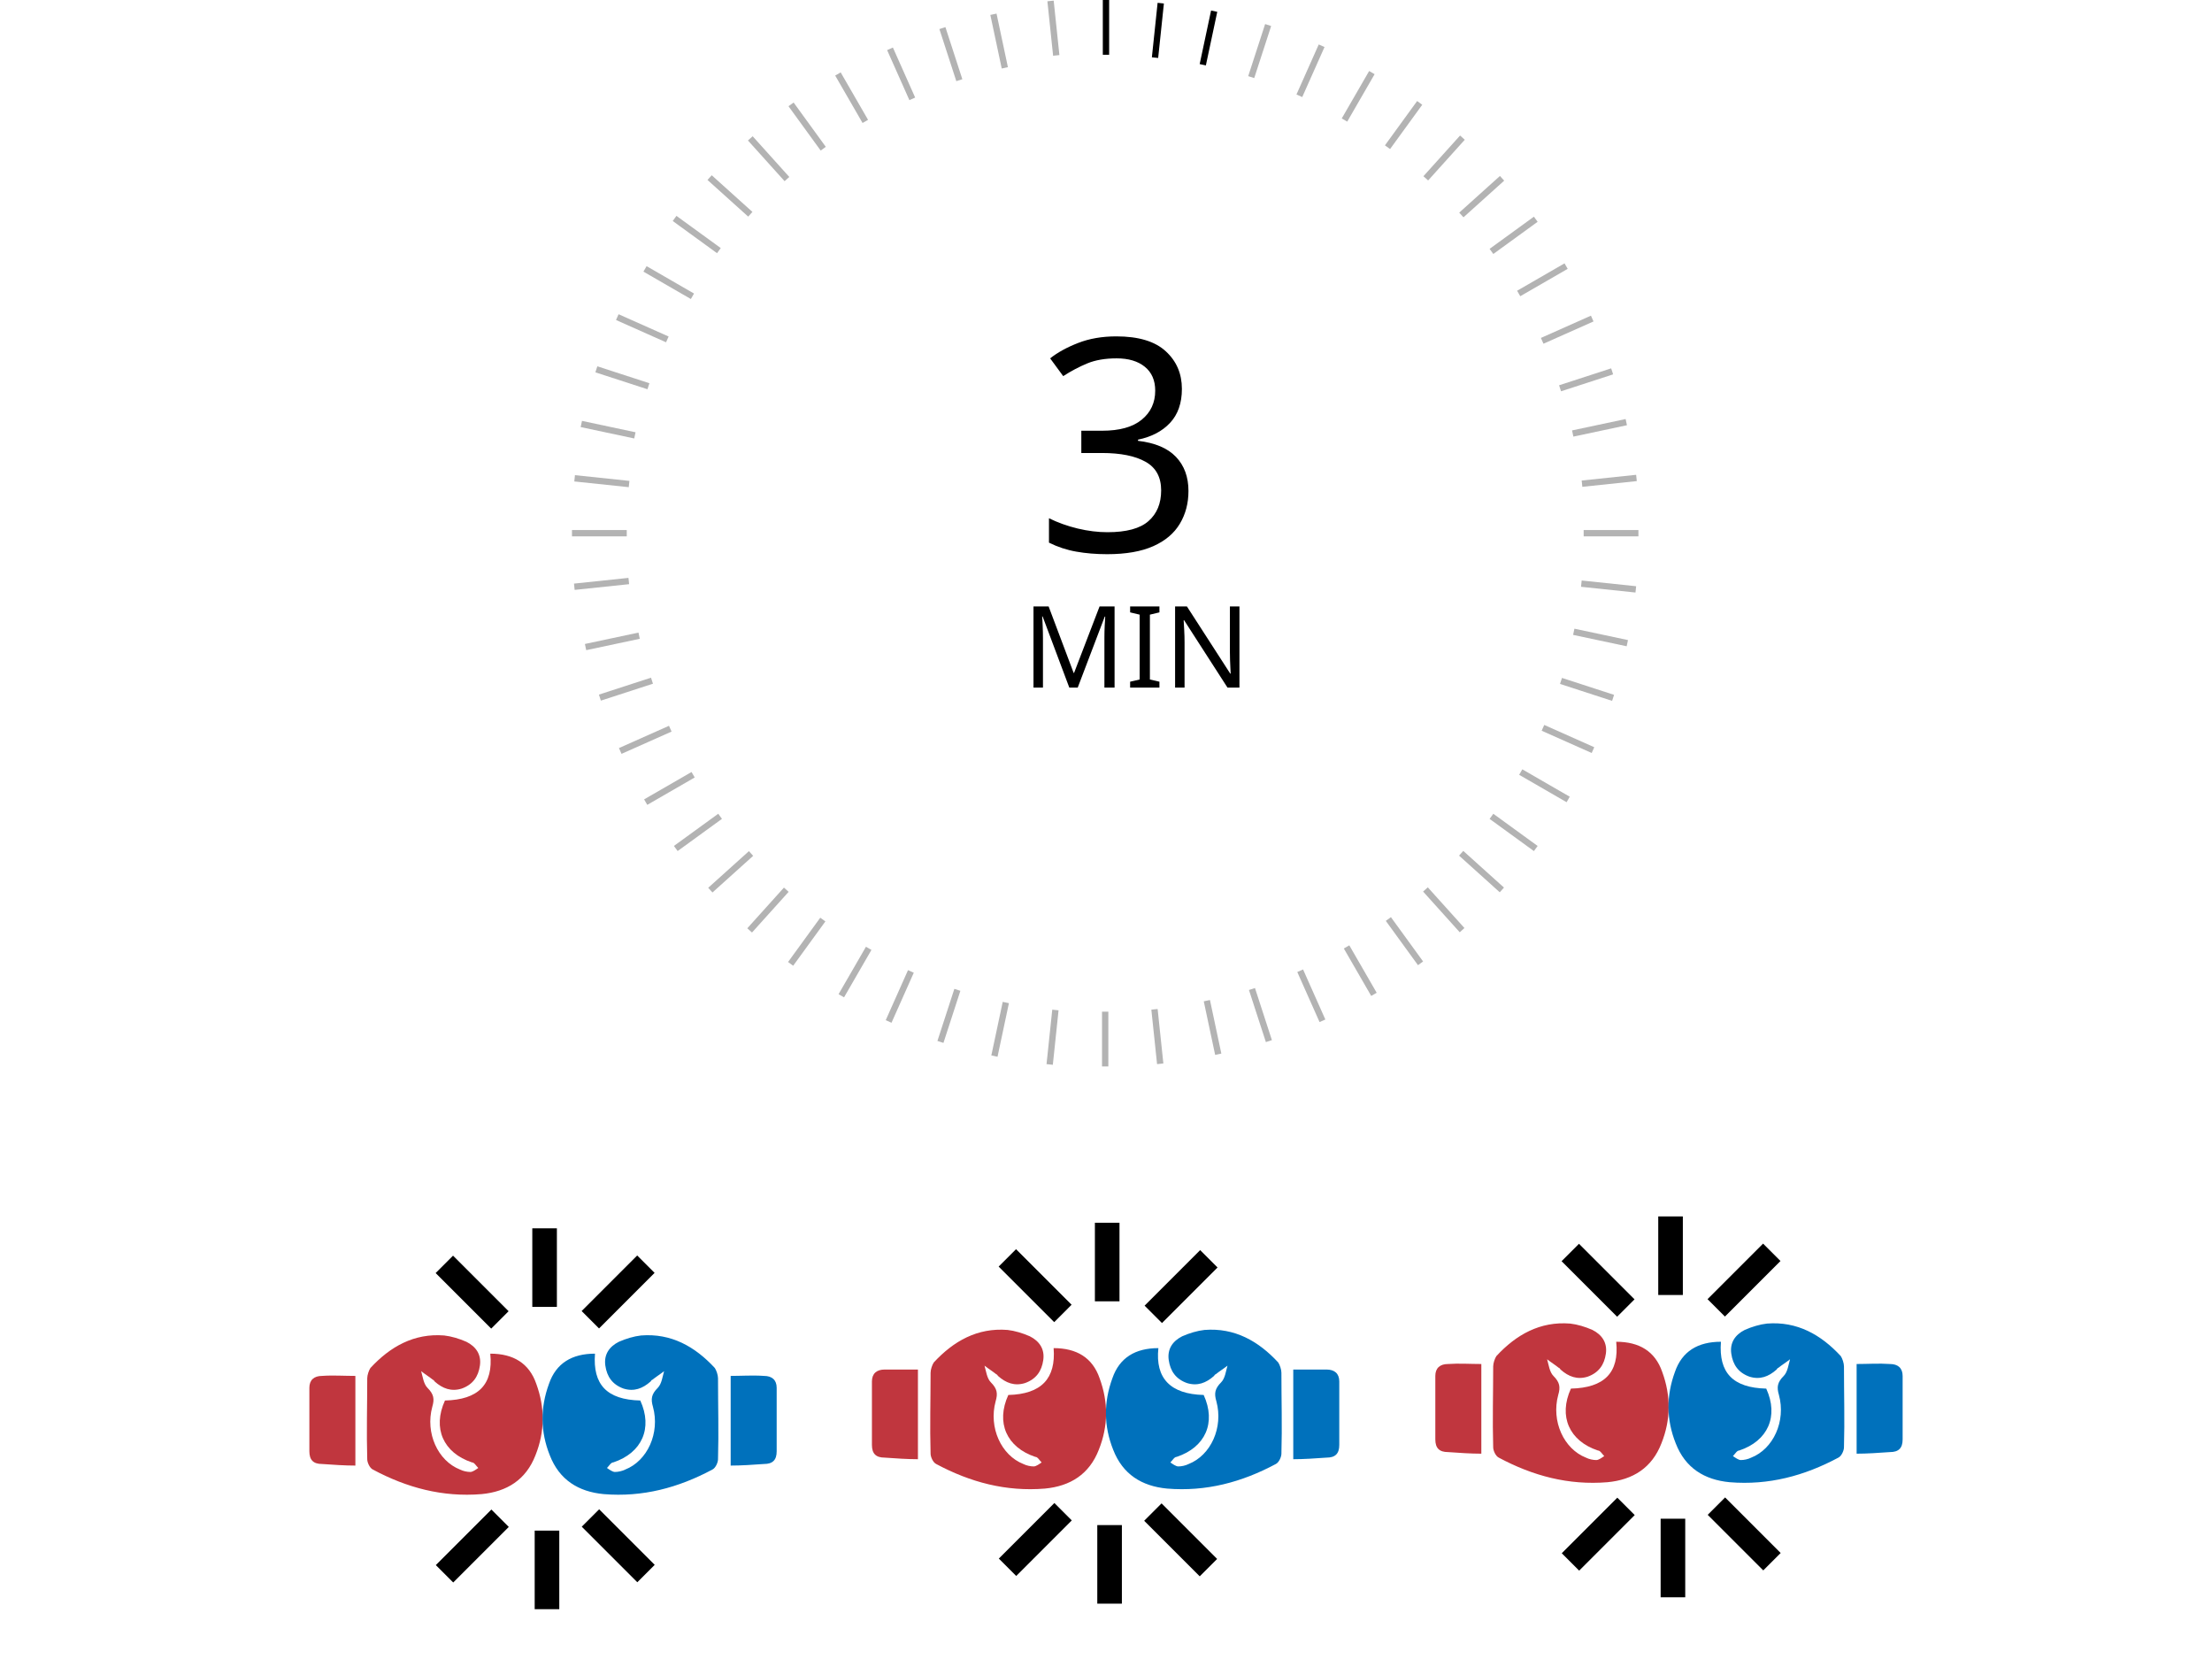
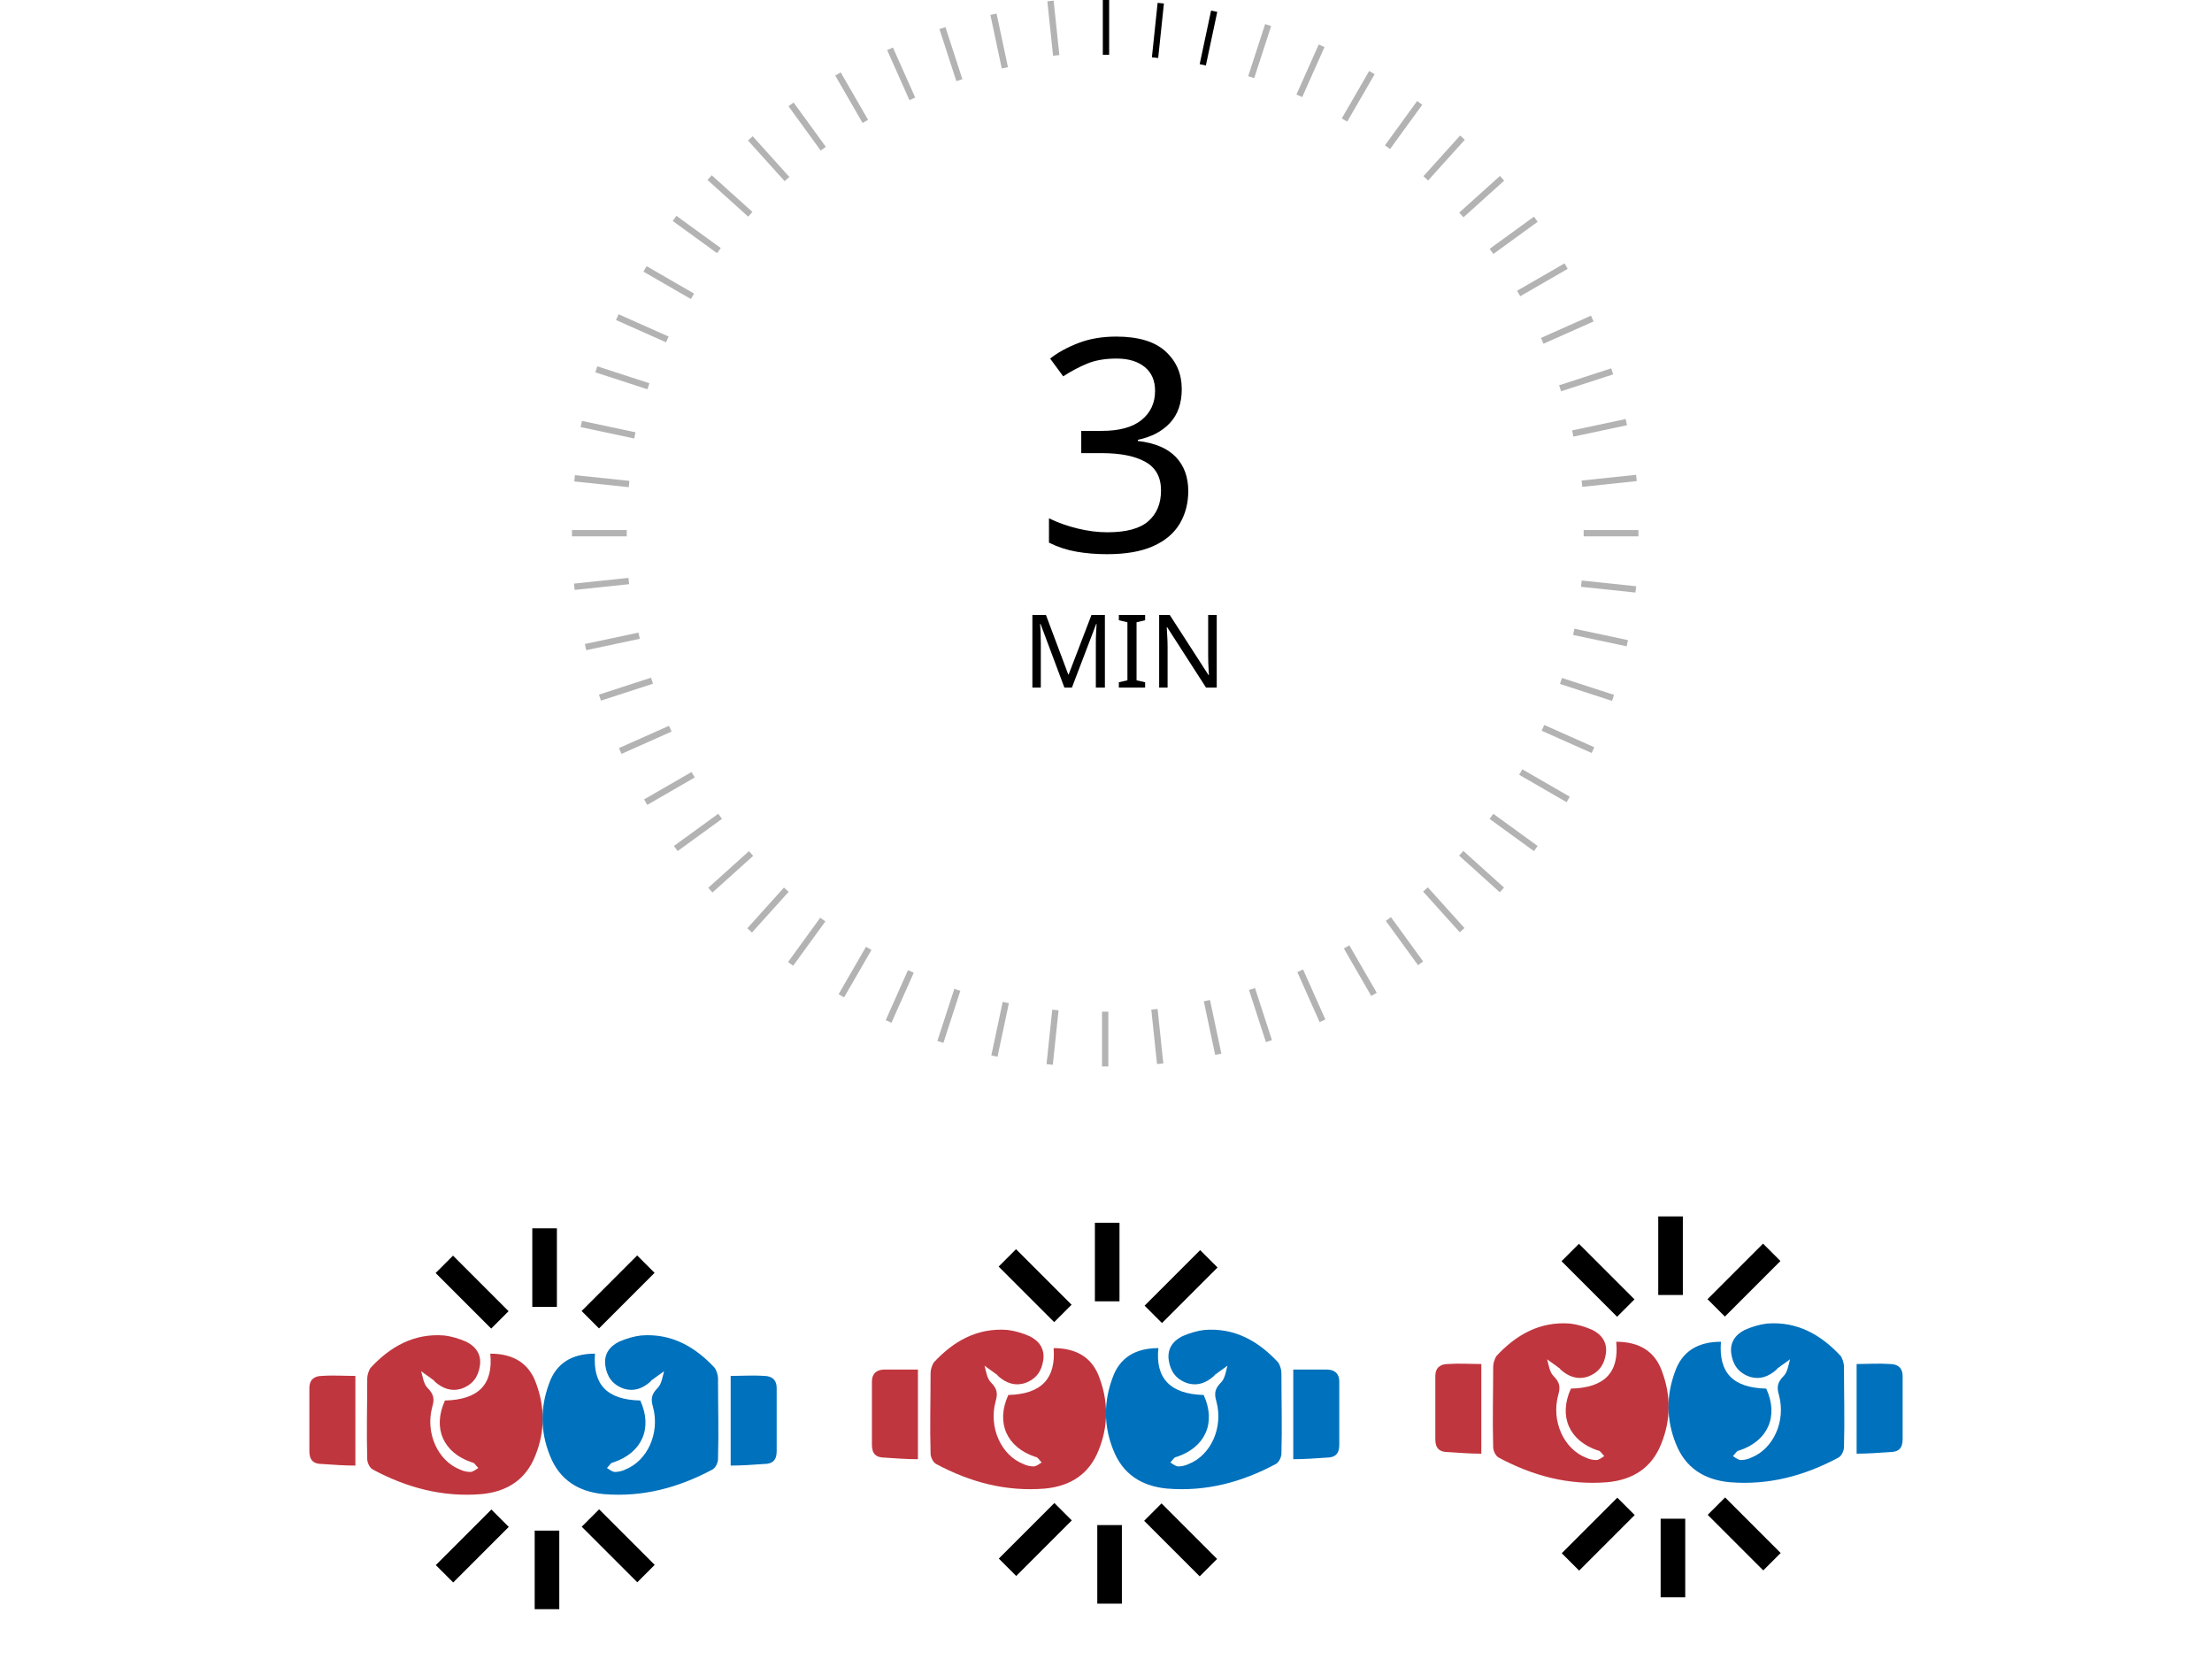
<svg xmlns="http://www.w3.org/2000/svg" version="1.1" id="Capa_1" x="0px" y="0px" viewBox="0 0 500 375" style="enable-background:new 0 0 500 375;" xml:space="preserve">
  <style type="text/css">
	.st0{fill:#C0363E;}
	.st1{fill:#0071BC;}
	.st2{fill:#B3B3B3;}
- 	.st3{font-family:'BarlowSemiCondensed-Light';}
- 	.st4{font-size:67.072px;}
- 	.st5{font-size:25.687px;}
+ 	.st3{font-family:'Arial-BoldMT';}
+ 	.st4{font-size:67px;}
+ 	.st5{font-family:'ArialMT';}
+ 	.st6{font-size:23px;}
</style>
  <g>
    <g>
      <g>
-         <path class="st0" d="M110.82,305.98c5.2,0,8.79,2.15,10.4,6.82c1.97,5.38,1.97,10.76-0.18,16.14c-2.15,5.56-6.46,8.25-12.2,8.79     c-8.79,0.72-16.86-1.43-24.57-5.56c-0.72-0.36-1.26-1.61-1.26-2.33c-0.18-6.1,0-12.2,0-18.29c0-0.72,0.36-1.79,0.72-2.33     c4.48-4.84,9.86-7.89,16.68-7.35c1.61,0.18,3.41,0.72,5.02,1.43c2.15,1.08,3.41,2.87,3.05,5.38c-0.36,2.51-1.61,4.3-4.13,5.2     c-2.33,0.72-4.3,0-6.1-1.61c-0.18-0.18-0.18-0.36-0.36-0.36c-0.9-0.72-1.79-1.26-2.69-1.97c0.36,1.26,0.54,2.87,1.43,3.77     c1.43,1.43,1.61,2.51,1.08,4.3c-1.61,5.92,1.26,12.2,6.28,14.17c0.72,0.36,1.61,0.54,2.33,0.54c0.54,0,1.26-0.54,1.79-0.9     c-0.54-0.54-0.9-1.26-1.43-1.26c-6.46-2.15-8.97-7.71-6.1-13.99C108.13,316.39,111.54,312.98,110.82,305.98z" />
+         <path class="st0" d="M110.82,305.98c5.2,0,8.79,2.15,10.4,6.82c1.97,5.38,1.97,10.76-0.18,16.14c-2.15,5.56-6.46,8.25-12.2,8.79     c-8.79,0.72-16.86-1.43-24.57-5.56c-0.72-0.36-1.26-1.61-1.26-2.33c-0.18-6.1,0-12.2,0-18.29c0-0.72,0.36-1.79,0.72-2.33     c4.48-4.84,9.86-7.89,16.68-7.35c1.61,0.18,3.41,0.72,5.02,1.43c2.15,1.08,3.41,2.87,3.05,5.38s-1.61,4.3-4.13,5.2     c-2.33,0.72-4.3,0-6.1-1.61c-0.18-0.18-0.18-0.36-0.36-0.36c-0.9-0.72-1.79-1.26-2.69-1.97c0.36,1.26,0.54,2.87,1.43,3.77     c1.43,1.43,1.61,2.51,1.08,4.3c-1.61,5.92,1.26,12.2,6.28,14.17c0.72,0.36,1.61,0.54,2.33,0.54c0.54,0,1.26-0.54,1.79-0.9     c-0.54-0.54-0.9-1.26-1.43-1.26c-6.46-2.15-8.97-7.71-6.1-13.99C108.13,316.39,111.54,312.98,110.82,305.98z" />
        <path class="st0" d="M80.33,311.01c0,6.82,0,13.27,0,20.27c-2.33,0-5.02-0.18-7.53-0.36c-1.97,0-2.87-0.9-2.87-2.87     c0-4.84,0-9.69,0-14.35c0-1.79,1.08-2.69,2.87-2.69C75.13,310.83,77.82,311.01,80.33,311.01z" />
        <g>
-           <path class="st1" d="M134.49,305.98c-5.2,0-8.79,2.15-10.4,6.82c-1.97,5.38-1.97,10.76,0.18,16.14      c2.15,5.56,6.46,8.25,12.2,8.79c8.79,0.72,16.86-1.43,24.57-5.56c0.72-0.36,1.26-1.61,1.26-2.33c0.18-6.1,0-12.2,0-18.29      c0-0.72-0.36-1.79-0.72-2.33c-4.48-4.84-9.86-7.89-16.68-7.35c-1.61,0.18-3.41,0.72-5.02,1.43c-2.15,1.08-3.41,2.87-3.05,5.38      c0.36,2.51,1.61,4.3,4.13,5.2c2.33,0.72,4.3,0,6.1-1.61c0.18-0.18,0.18-0.36,0.36-0.36c0.9-0.72,1.79-1.26,2.69-1.97      c-0.36,1.26-0.54,2.87-1.43,3.77c-1.43,1.43-1.61,2.51-1.08,4.3c1.61,5.92-1.26,12.2-6.28,14.17c-0.72,0.36-1.61,0.54-2.33,0.54      c-0.54,0-1.26-0.54-1.79-0.9c0.54-0.54,0.9-1.26,1.43-1.26c6.46-2.15,8.97-7.71,6.1-13.99      C137.18,316.39,133.96,312.98,134.49,305.98z" />
+           <path class="st1" d="M134.49,305.98c-5.2,0-8.79,2.15-10.4,6.82c-1.97,5.38-1.97,10.76,0.18,16.14      c2.15,5.56,6.46,8.25,12.2,8.79c8.79,0.72,16.86-1.43,24.57-5.56c0.72-0.36,1.26-1.61,1.26-2.33c0.18-6.1,0-12.2,0-18.29      c0-0.72-0.36-1.79-0.72-2.33c-4.48-4.84-9.86-7.89-16.68-7.35c-1.61,0.18-3.41,0.72-5.02,1.43c-2.15,1.08-3.41,2.87-3.05,5.38      s1.61,4.3,4.13,5.2c2.33,0.72,4.3,0,6.1-1.61c0.18-0.18,0.18-0.36,0.36-0.36c0.9-0.72,1.79-1.26,2.69-1.97      c-0.36,1.26-0.54,2.87-1.43,3.77c-1.43,1.43-1.61,2.51-1.08,4.3c1.61,5.92-1.26,12.2-6.28,14.17c-0.72,0.36-1.61,0.54-2.33,0.54      c-0.54,0-1.26-0.54-1.79-0.9c0.54-0.54,0.9-1.26,1.43-1.26c6.46-2.15,8.97-7.71,6.1-13.99      C137.18,316.39,133.96,312.98,134.49,305.98z" />
          <path class="st1" d="M165.16,311.01c0,6.82,0,13.27,0,20.27c2.33,0,5.02-0.18,7.53-0.36c1.97,0,2.87-0.9,2.87-2.87      c0-4.84,0-9.69,0-14.35c0-1.79-1.08-2.69-2.87-2.69C170.19,310.83,167.5,311.01,165.16,311.01z" />
        </g>
        <rect x="120.32" y="277.65" width="5.56" height="17.76" />
-         <rect x="130.84" y="289.26" transform="matrix(0.7071 -0.7071 0.7071 0.7071 -165.5798 184.3283)" width="17.76" height="5.56" />
-         <rect x="103.94" y="283.19" transform="matrix(0.7071 -0.7071 0.7071 0.7071 -175.2665 161.011)" width="5.56" height="17.76" />
+         <rect x="130.84" y="289.25" transform="matrix(0.7071 -0.7071 0.7071 0.7071 -165.5767 184.33)" width="17.76" height="5.56" />
+         <rect x="103.94" y="283.19" transform="matrix(0.7071 -0.7071 0.7071 0.7071 -175.2691 161.0069)" width="5.56" height="17.76" />
        <rect x="120.86" y="345.98" width="5.56" height="17.76" />
-         <rect x="97.88" y="346.68" transform="matrix(0.7071 -0.7071 0.7071 0.7071 -215.835 177.8456)" width="17.76" height="5.56" />
-         <rect x="136.97" y="340.53" transform="matrix(0.7071 -0.7071 0.7071 0.7071 -206.1409 201.1556)" width="5.56" height="17.76" />
-       </g>
-       <g>
-         <path class="st0" d="M238.16,304.73c5.2,0,8.79,2.15,10.4,6.82c1.97,5.38,1.97,10.76-0.18,16.14c-2.15,5.56-6.46,8.25-12.2,8.79     c-8.79,0.72-16.86-1.43-24.57-5.56c-0.72-0.36-1.26-1.61-1.26-2.33c-0.18-6.1,0-12.2,0-18.29c0-0.72,0.36-1.79,0.72-2.33     c4.48-4.84,9.86-7.89,16.68-7.35c1.61,0.18,3.41,0.72,5.02,1.43c2.15,1.08,3.41,2.87,3.05,5.38c-0.36,2.51-1.61,4.3-4.13,5.2     c-2.33,0.72-4.3,0-6.1-1.61c-0.18-0.18-0.18-0.36-0.36-0.36c-0.9-0.72-1.79-1.26-2.69-1.97c0.36,1.26,0.54,2.87,1.43,3.77     c1.43,1.43,1.61,2.51,1.08,4.3c-1.61,5.92,1.26,12.2,6.28,14.17c0.72,0.36,1.61,0.54,2.33,0.54c0.54,0,1.26-0.54,1.79-0.9     c-0.54-0.54-0.9-1.26-1.43-1.26c-6.46-2.15-8.97-7.71-6.1-13.99C235.47,315.13,238.7,311.54,238.16,304.73z" />
+         <rect x="97.88" y="346.68" transform="matrix(0.7071 -0.7071 0.7071 0.7071 -215.8359 177.8435)" width="17.76" height="5.56" />
+         <rect x="136.96" y="340.53" transform="matrix(0.7071 -0.7071 0.7071 0.7071 -206.1374 201.1527)" width="5.56" height="17.76" />
+       </g>
+       <g>
+         <path class="st0" d="M238.16,304.73c5.2,0,8.79,2.15,10.4,6.82c1.97,5.38,1.97,10.76-0.18,16.14c-2.15,5.56-6.46,8.25-12.2,8.79     c-8.79,0.72-16.86-1.43-24.57-5.56c-0.72-0.36-1.26-1.61-1.26-2.33c-0.18-6.1,0-12.2,0-18.29c0-0.72,0.36-1.79,0.72-2.33     c4.48-4.84,9.86-7.89,16.68-7.35c1.61,0.18,3.41,0.72,5.02,1.43c2.15,1.08,3.41,2.87,3.05,5.38s-1.61,4.3-4.13,5.2     c-2.33,0.72-4.3,0-6.1-1.61c-0.18-0.18-0.18-0.36-0.36-0.36c-0.9-0.72-1.79-1.26-2.69-1.97c0.36,1.26,0.54,2.87,1.43,3.77     c1.43,1.43,1.61,2.51,1.08,4.3c-1.61,5.92,1.26,12.2,6.28,14.17c0.72,0.36,1.61,0.54,2.33,0.54c0.54,0,1.26-0.54,1.79-0.9     c-0.54-0.54-0.9-1.26-1.43-1.26c-6.46-2.15-8.97-7.71-6.1-13.99C235.47,315.13,238.7,311.54,238.16,304.73z" />
        <path class="st0" d="M207.49,309.57c0,6.82,0,13.27,0,20.27c-2.33,0-5.02-0.18-7.53-0.36c-1.97,0-2.87-0.9-2.87-2.87     c0-4.84,0-9.69,0-14.35c0-1.79,1.08-2.69,2.87-2.69C202.47,309.57,204.98,309.57,207.49,309.57z" />
        <g>
          <path class="st1" d="M261.84,304.73c-5.2,0-8.79,2.15-10.4,6.82c-1.97,5.38-1.97,10.76,0.18,16.14      c2.15,5.56,6.46,8.25,12.2,8.79c8.79,0.72,16.86-1.43,24.57-5.56c0.72-0.36,1.26-1.61,1.26-2.33c0.18-6.1,0-12.2,0-18.29      c0-0.72-0.36-1.79-0.72-2.33c-4.48-4.84-9.86-7.89-16.68-7.35c-1.61,0.18-3.41,0.72-5.02,1.43c-2.15,1.08-3.41,2.87-3.05,5.38      c0.36,2.51,1.61,4.3,4.13,5.2c2.33,0.72,4.3,0,6.1-1.61c0.18-0.18,0.18-0.36,0.36-0.36c0.9-0.72,1.79-1.26,2.69-1.97      c-0.36,1.26-0.54,2.87-1.43,3.77c-1.43,1.43-1.61,2.51-1.08,4.3c1.61,5.92-1.26,12.2-6.28,14.17c-0.72,0.36-1.61,0.54-2.33,0.54      c-0.54,0-1.26-0.54-1.79-0.9c0.54-0.54,0.9-1.26,1.43-1.26c6.46-2.15,8.97-7.71,6.1-13.99      C264.53,315.13,261.12,311.54,261.84,304.73z" />
          <path class="st1" d="M292.33,309.57c0,6.82,0,13.27,0,20.27c2.33,0,5.02-0.18,7.53-0.36c1.97,0,2.87-0.9,2.87-2.87      c0-4.84,0-9.69,0-14.35c0-1.79-1.08-2.69-2.87-2.69C297.35,309.57,294.84,309.57,292.33,309.57z" />
        </g>
        <rect x="247.49" y="276.39" width="5.56" height="17.76" />
-         <rect x="258.09" y="288.04" transform="matrix(0.7071 -0.7071 0.7071 0.7071 -127.4441 273.9528)" width="17.76" height="5.56" />
-         <rect x="231.2" y="281.73" transform="matrix(0.7071 -0.7071 0.7071 0.7071 -136.9579 250.5665)" width="5.56" height="17.76" />
+         <rect x="258.09" y="288.04" transform="matrix(0.7071 -0.7071 0.7071 0.7071 -127.4453 273.9541)" width="17.76" height="5.56" />
+         <rect x="231.2" y="281.73" transform="matrix(0.7071 -0.7071 0.7071 0.7071 -136.9609 250.5662)" width="5.56" height="17.76" />
        <rect x="248.03" y="344.73" width="5.56" height="17.76" />
-         <rect x="225.14" y="345.21" transform="matrix(0.7071 -0.7071 0.7071 0.7071 -177.5213 267.3989)" width="17.76" height="5.56" />
-         <rect x="264.1" y="339.19" transform="matrix(0.7071 -0.7071 0.7071 0.7071 -167.9565 290.6599)" width="5.56" height="17.76" />
+         <rect x="225.14" y="345.21" transform="matrix(0.7071 -0.7071 0.7071 0.7071 -177.5217 267.3987)" width="17.76" height="5.56" />
+         <rect x="264.09" y="339.19" transform="matrix(0.7071 -0.7071 0.7071 0.7071 -167.9564 290.656)" width="5.56" height="17.76" />
      </g>
      <g>
        <path class="st0" d="M365.33,303.29c5.2,0,8.79,2.15,10.4,6.82c1.97,5.38,1.97,10.76-0.18,16.14c-2.15,5.56-6.46,8.25-12.2,8.79     c-8.79,0.72-16.86-1.43-24.57-5.56c-0.72-0.36-1.26-1.61-1.26-2.33c-0.18-6.1,0-12.2,0-18.29c0-0.72,0.36-1.79,0.72-2.33     c4.48-4.84,9.86-7.89,16.68-7.35c1.61,0.18,3.41,0.72,5.02,1.43c2.15,1.08,3.41,2.87,3.05,5.38c-0.36,2.51-1.61,4.3-4.13,5.2     c-2.33,0.72-4.3,0-6.1-1.61c-0.18-0.18-0.18-0.36-0.36-0.36c-0.9-0.72-1.79-1.26-2.69-1.97c0.36,1.26,0.54,2.87,1.43,3.77     c1.43,1.43,1.61,2.51,1.08,4.3c-1.61,5.92,1.26,12.2,6.28,14.17c0.72,0.36,1.61,0.54,2.33,0.54c0.54,0,1.26-0.54,1.79-0.9     c-0.54-0.54-0.9-1.26-1.43-1.26c-6.46-2.15-8.97-7.71-6.1-13.99C362.64,313.7,366.04,310.29,365.33,303.29z" />
        <path class="st0" d="M334.84,308.32c0,6.82,0,13.27,0,20.27c-2.33,0-5.02-0.18-7.53-0.36c-1.97,0-2.87-0.9-2.87-2.87     c0-4.84,0-9.69,0-14.35c0-1.79,1.08-2.69,2.87-2.69C329.81,308.14,332.33,308.32,334.84,308.32z" />
        <g>
          <path class="st1" d="M389,303.29c-5.2,0-8.79,2.15-10.4,6.82c-1.97,5.38-1.97,10.76,0.18,16.14c2.15,5.56,6.46,8.25,12.2,8.79      c8.79,0.72,16.86-1.43,24.57-5.56c0.72-0.36,1.26-1.61,1.26-2.33c0.18-6.1,0-12.2,0-18.29c0-0.72-0.36-1.79-0.72-2.33      c-4.48-4.84-9.86-7.89-16.68-7.35c-1.61,0.18-3.41,0.72-5.02,1.43c-2.15,1.08-3.41,2.87-3.05,5.38c0.36,2.51,1.61,4.3,4.13,5.2      c2.33,0.72,4.3,0,6.1-1.61c0.18-0.18,0.18-0.36,0.36-0.36c0.9-0.72,1.79-1.26,2.69-1.97c-0.36,1.26-0.54,2.87-1.43,3.77      c-1.43,1.43-1.61,2.51-1.08,4.3c1.61,5.92-1.26,12.2-6.28,14.17c-0.72,0.36-1.61,0.54-2.33,0.54c-0.54,0-1.26-0.54-1.79-0.9      c0.54-0.54,0.9-1.26,1.43-1.26c6.46-2.15,8.97-7.71,6.1-13.99C391.69,313.7,388.46,310.29,389,303.29z" />
          <path class="st1" d="M419.67,308.32c0,6.82,0,13.27,0,20.27c2.33,0,5.02-0.18,7.53-0.36c1.97,0,2.87-0.9,2.87-2.87      c0-4.84,0-9.69,0-14.35c0-1.79-1.08-2.69-2.87-2.69C424.69,308.14,422.18,308.32,419.67,308.32z" />
        </g>
        <rect x="374.83" y="274.96" width="5.56" height="17.76" />
-         <rect x="385.34" y="286.57" transform="matrix(0.7071 -0.7071 0.7071 0.7071 -89.1378 363.5031)" width="17.76" height="5.56" />
-         <rect x="358.45" y="280.51" transform="matrix(0.7071 -0.7071 0.7071 0.7071 -98.8288 340.1872)" width="5.56" height="17.76" />
+         <rect x="385.33" y="286.57" transform="matrix(0.7071 -0.7071 0.7071 0.7071 -89.1383 363.5003)" width="17.76" height="5.56" />
+         <rect x="358.44" y="280.51" transform="matrix(0.7071 -0.7071 0.7071 0.7071 -98.8288 340.1845)" width="5.56" height="17.76" />
        <rect x="375.37" y="343.29" width="5.56" height="17.76" />
-         <rect x="352.39" y="344" transform="matrix(0.7071 -0.7071 0.7071 0.7071 -139.3957 357.027)" width="17.76" height="5.56" />
-         <rect x="391.48" y="337.85" transform="matrix(0.7071 -0.7071 0.7071 0.7071 -129.6972 380.3347)" width="5.56" height="17.76" />
+         <rect x="352.39" y="344" transform="matrix(0.7071 -0.7071 0.7071 0.7071 -139.3988 357.0238)" width="17.76" height="5.56" />
+         <rect x="391.48" y="337.85" transform="matrix(0.7071 -0.7071 0.7071 0.7071 -129.6973 380.3354)" width="5.56" height="17.76" />
      </g>
    </g>
    <g>
      <g>
        <g>
-           <rect x="328.73" y="43.74" transform="matrix(0.7432 -0.6691 0.6691 0.7432 56.2676 235.5042)" class="st2" width="12.38" height="1.43" />
-         </g>
-         <g>
-           <rect x="335.94" y="52.48" transform="matrix(0.8091 -0.5877 0.5877 0.8091 34.0567 211.2227)" class="st2" width="12.38" height="1.43" />
-         </g>
-         <g>
-           <rect x="342.45" y="62.53" transform="matrix(0.8661 -0.4999 0.4999 0.8661 15.0685 182.7531)" class="st2" width="12.38" height="1.43" />
-         </g>
-         <g>
-           <rect x="348.05" y="73.81" transform="matrix(0.9136 -0.4067 0.4067 0.9136 0.3074 150.5063)" class="st2" width="12.38" height="1.43" />
-         </g>
-         <g>
-           <rect x="352.32" y="85.14" transform="matrix(0.9511 -0.309 0.309 0.9511 -8.9853 114.9768)" class="st2" width="12.38" height="1.43" />
-         </g>
-         <g>
-           <rect x="355.35" y="95.99" transform="matrix(0.9782 -0.2078 0.2078 0.9782 -12.2034 77.2366)" class="st2" width="12.38" height="1.43" />
-         </g>
-         <g>
-           <rect x="357.57" y="107.97" transform="matrix(0.9945 -0.1045 0.1045 0.9945 -9.3663 38.6086)" class="st2" width="12.38" height="1.43" />
+           <rect x="328.73" y="43.73" transform="matrix(0.7432 -0.6691 0.6691 0.7432 56.2742 235.5087)" class="st2" width="12.38" height="1.43" />
+         </g>
+         <g>
+           <rect x="335.95" y="52.48" transform="matrix(0.8091 -0.5877 0.5877 0.8091 34.0577 211.2256)" class="st2" width="12.38" height="1.43" />
+         </g>
+         <g>
+           <rect x="342.45" y="62.53" transform="matrix(0.8661 -0.4999 0.4999 0.8661 15.0721 182.7527)" class="st2" width="12.38" height="1.43" />
+         </g>
+         <g>
+           <rect x="348.06" y="73.81" transform="matrix(0.9136 -0.4067 0.4067 0.9136 0.3111 150.5098)" class="st2" width="12.38" height="1.43" />
+         </g>
+         <g>
+           <rect x="352.33" y="85.14" transform="matrix(0.9511 -0.309 0.309 0.9511 -8.9838 114.9807)" class="st2" width="12.38" height="1.43" />
+         </g>
+         <g>
+           <rect x="355.36" y="95.99" transform="matrix(0.9782 -0.2078 0.2078 0.9782 -12.2031 77.2389)" class="st2" width="12.38" height="1.43" />
+         </g>
+         <g>
+           <rect x="357.56" y="107.97" transform="matrix(0.9945 -0.1045 0.1045 0.9945 -9.366 38.608)" class="st2" width="12.38" height="1.43" />
        </g>
        <g>
          <rect x="357.97" y="119.81" class="st2" width="12.38" height="1.43" />
        </g>
        <g>
-           <rect x="362.88" y="126.38" transform="matrix(0.1046 -0.9945 0.9945 0.1046 193.7311 480.304)" class="st2" width="1.43" height="12.38" />
-         </g>
-         <g>
-           <rect x="361.07" y="137.9" transform="matrix(0.208 -0.9781 0.9781 0.208 145.5996 467.9872)" class="st2" width="1.43" height="12.38" />
-         </g>
-         <g>
-           <rect x="358.02" y="149.63" transform="matrix(0.3091 -0.951 0.951 0.3091 99.6655 448.822)" class="st2" width="1.43" height="12.38" />
-         </g>
-         <g>
-           <rect x="353.71" y="160.84" transform="matrix(0.4068 -0.9135 0.9135 0.4068 57.6609 422.8559)" class="st2" width="1.43" height="12.38" />
-         </g>
-         <g>
-           <rect x="348.38" y="171.43" transform="matrix(0.5001 -0.866 0.866 0.5001 20.7082 391.1027)" class="st2" width="1.43" height="12.38" />
-         </g>
-         <g>
-           <rect x="341.42" y="181.97" transform="matrix(0.5878 -0.809 0.809 0.5878 -11.1905 354.348)" class="st2" width="1.43" height="12.38" />
-         </g>
-         <g>
-           <rect x="334.16" y="190.83" transform="matrix(0.6692 -0.7431 0.7431 0.6692 -35.6227 314.0158)" class="st2" width="1.43" height="12.38" />
-         </g>
-         <g>
-           <rect x="325.62" y="199.46" transform="matrix(0.7432 -0.6691 0.6691 0.7432 -53.7839 271.1618)" class="st2" width="1.43" height="12.38" />
-         </g>
-         <g>
-           <rect x="316.74" y="206.55" transform="matrix(0.8091 -0.5877 0.5877 0.8091 -64.4178 227.1816)" class="st2" width="1.43" height="12.38" />
-         </g>
-         <g>
-           <rect x="306.75" y="213.21" transform="matrix(0.8661 -0.4999 0.4999 0.8661 -68.5017 183.0795)" class="st2" width="1.43" height="12.38" />
-         </g>
-         <g>
-           <rect x="295.68" y="218.89" transform="matrix(0.9136 -0.4067 0.4067 0.9136 -65.9165 139.9928)" class="st2" width="1.43" height="12.38" />
-         </g>
-         <g>
-           <rect x="284.18" y="223.25" transform="matrix(0.9511 -0.309 0.309 0.9511 -56.9534 99.2567)" class="st2" width="1.43" height="12.38" />
-         </g>
-         <g>
-           <rect x="273.36" y="226.05" transform="matrix(0.9782 -0.2078 0.2078 0.9782 -42.2746 62.0199)" class="st2" width="1.43" height="12.38" />
-         </g>
-         <g>
-           <rect x="260.9" y="228.12" transform="matrix(0.9945 -0.1045 0.1045 0.9945 -23.0536 28.6223)" class="st2" width="1.43" height="12.38" />
+           <rect x="362.89" y="126.39" transform="matrix(0.1046 -0.9945 0.9945 0.1046 193.7222 480.3173)" class="st2" width="1.43" height="12.38" />
+         </g>
+         <g>
+           <rect x="361.07" y="137.91" transform="matrix(0.208 -0.9781 0.9781 0.208 145.5875 467.9954)" class="st2" width="1.43" height="12.38" />
+         </g>
+         <g>
+           <rect x="358.02" y="149.64" transform="matrix(0.3091 -0.951 0.951 0.3091 99.6496 448.8278)" class="st2" width="1.43" height="12.38" />
+         </g>
+         <g>
+           <rect x="353.71" y="160.85" transform="matrix(0.4068 -0.9135 0.9135 0.4068 57.6512 422.8554)" class="st2" width="1.43" height="12.38" />
+         </g>
+         <g>
+           <rect x="348.39" y="171.42" transform="matrix(0.5001 -0.866 0.866 0.5001 20.7152 391.1122)" class="st2" width="1.43" height="12.38" />
+         </g>
+         <g>
+           <rect x="341.42" y="181.97" transform="matrix(0.5878 -0.809 0.809 0.5878 -11.195 354.3505)" class="st2" width="1.43" height="12.38" />
+         </g>
+         <g>
+           <rect x="334.17" y="190.83" transform="matrix(0.6692 -0.7431 0.7431 0.6692 -35.619 314.0216)" class="st2" width="1.43" height="12.38" />
+         </g>
+         <g>
+           <rect x="325.63" y="199.46" transform="matrix(0.7432 -0.6691 0.6691 0.7432 -53.7864 271.1695)" class="st2" width="1.43" height="12.38" />
+         </g>
+         <g>
+           <rect x="316.75" y="206.55" transform="matrix(0.8091 -0.5877 0.5877 0.8091 -64.418 227.1847)" class="st2" width="1.43" height="12.38" />
+         </g>
+         <g>
+           <rect x="306.76" y="213.21" transform="matrix(0.8661 -0.4999 0.4999 0.8661 -68.5021 183.0834)" class="st2" width="1.43" height="12.38" />
+         </g>
+         <g>
+           <rect x="295.69" y="218.89" transform="matrix(0.9136 -0.4067 0.4067 0.9136 -65.9184 140)" class="st2" width="1.43" height="12.38" />
+         </g>
+         <g>
+           <rect x="284.19" y="223.25" transform="matrix(0.9511 -0.309 0.309 0.9511 -56.9541 99.2608)" class="st2" width="1.43" height="12.38" />
+         </g>
+         <g>
+           <rect x="273.37" y="226.05" transform="matrix(0.9782 -0.2078 0.2078 0.9782 -42.2764 62.0226)" class="st2" width="1.43" height="12.38" />
+         </g>
+         <g>
+           <rect x="260.89" y="228.11" transform="matrix(0.9945 -0.1045 0.1045 0.9945 -23.0531 28.6216)" class="st2" width="1.43" height="12.38" />
        </g>
        <g>
          <rect x="249.1" y="228.68" class="st2" width="1.43" height="12.38" />
        </g>
        <g>
-           <rect x="231.73" y="233.74" transform="matrix(0.1046 -0.9945 0.9945 0.1046 -20.1349 446.5415)" class="st2" width="12.38" height="1.43" />
-         </g>
-         <g>
-           <rect x="219.89" y="231.95" transform="matrix(0.208 -0.9781 0.9781 0.208 -48.5261 405.398)" class="st2" width="12.38" height="1.43" />
-         </g>
-         <g>
-           <rect x="208.31" y="228.91" transform="matrix(0.3091 -0.951 0.951 0.3091 -70.1852 362.6421)" class="st2" width="12.38" height="1.43" />
-         </g>
-         <g>
-           <rect x="197.2" y="224.52" transform="matrix(0.4068 -0.9135 0.9135 0.4068 -85.1101 319.4094)" class="st2" width="12.38" height="1.43" />
-         </g>
-         <g>
-           <rect x="187.07" y="219.01" transform="matrix(0.5001 -0.866 0.866 0.5001 -93.6662 277.2002)" class="st2" width="12.38" height="1.43" />
-         </g>
-         <g>
-           <rect x="176.17" y="212.15" transform="matrix(0.5878 -0.809 0.809 0.5878 -97.0475 235.2726)" class="st2" width="12.38" height="1.43" />
-         </g>
-         <g>
-           <rect x="167.4" y="205" transform="matrix(0.6692 -0.7431 0.7431 0.6692 -95.4413 197.0402)" class="st2" width="12.38" height="1.43" />
-         </g>
-         <g>
-           <rect x="158.97" y="196.35" transform="matrix(0.7432 -0.6691 0.6691 0.7432 -89.4382 161.1138)" class="st2" width="12.38" height="1.43" />
-         </g>
-         <g>
-           <rect x="151.57" y="187.44" transform="matrix(0.8091 -0.5877 0.5877 0.8091 -80.4596 128.6338)" class="st2" width="12.38" height="1.43" />
-         </g>
-         <g>
-           <rect x="145.12" y="177.5" transform="matrix(0.8661 -0.4999 0.4999 0.8661 -68.8263 99.5027)" class="st2" width="12.38" height="1.43" />
-         </g>
-         <g>
-           <rect x="139.66" y="166.51" transform="matrix(0.9136 -0.4067 0.4067 0.9136 -55.4049 73.7694)" class="st2" width="12.38" height="1.43" />
-         </g>
-         <g>
-           <rect x="135.29" y="155.06" transform="matrix(0.9511 -0.309 0.309 0.9511 -41.2091 51.3367)" class="st2" width="12.38" height="1.43" />
-         </g>
-         <g>
-           <rect x="132.22" y="144.26" transform="matrix(0.9782 -0.2078 0.2078 0.9782 -27.1044 31.924)" class="st2" width="12.38" height="1.43" />
-         </g>
-         <g>
-           <rect x="129.79" y="131.27" transform="matrix(0.9945 -0.1045 0.1045 0.9945 -13.0488 14.9322)" class="st2" width="12.38" height="1.43" />
+           <rect x="231.73" y="233.74" transform="matrix(0.1046 -0.9945 0.9945 0.1046 -20.1373 446.5417)" class="st2" width="12.38" height="1.43" />
+         </g>
+         <g>
+           <rect x="219.88" y="231.95" transform="matrix(0.208 -0.9781 0.9781 0.208 -48.5299 405.3916)" class="st2" width="12.38" height="1.43" />
+         </g>
+         <g>
+           <rect x="208.3" y="228.91" transform="matrix(0.3091 -0.951 0.951 0.3091 -70.1946 362.635)" class="st2" width="12.38" height="1.43" />
+         </g>
+         <g>
+           <rect x="197.19" y="224.52" transform="matrix(0.4068 -0.9135 0.9135 0.4068 -85.114 319.4015)" class="st2" width="12.38" height="1.43" />
+         </g>
+         <g>
+           <rect x="187.07" y="219.01" transform="matrix(0.5001 -0.866 0.866 0.5001 -93.6576 277.2046)" class="st2" width="12.38" height="1.43" />
+         </g>
+         <g>
+           <rect x="176.16" y="212.15" transform="matrix(0.5878 -0.809 0.809 0.5878 -97.0442 235.2656)" class="st2" width="12.38" height="1.43" />
+         </g>
+         <g>
+           <rect x="167.4" y="204.99" transform="matrix(0.6692 -0.7431 0.7431 0.6692 -95.4353 197.0451)" class="st2" width="12.38" height="1.43" />
+         </g>
+         <g>
+           <rect x="158.97" y="196.35" transform="matrix(0.7432 -0.6691 0.6691 0.7432 -89.4359 161.1186)" class="st2" width="12.38" height="1.43" />
+         </g>
+         <g>
+           <rect x="151.57" y="187.44" transform="matrix(0.8091 -0.5877 0.5877 0.8091 -80.4574 128.6369)" class="st2" width="12.38" height="1.43" />
+         </g>
+         <g>
+           <rect x="145.12" y="177.5" transform="matrix(0.8661 -0.4999 0.4999 0.8661 -68.8256 99.5055)" class="st2" width="12.38" height="1.43" />
+         </g>
+         <g>
+           <rect x="139.66" y="166.51" transform="matrix(0.9136 -0.4067 0.4067 0.9136 -55.4032 73.7707)" class="st2" width="12.38" height="1.43" />
+         </g>
+         <g>
+           <rect x="135.3" y="155.06" transform="matrix(0.9511 -0.309 0.309 0.9511 -41.2098 51.3407)" class="st2" width="12.38" height="1.43" />
+         </g>
+         <g>
+           <rect x="132.22" y="144.26" transform="matrix(0.9782 -0.2078 0.2078 0.9782 -27.1041 31.9261)" class="st2" width="12.38" height="1.43" />
+         </g>
+         <g>
+           <rect x="129.79" y="131.27" transform="matrix(0.9945 -0.1045 0.1045 0.9945 -13.0479 14.9325)" class="st2" width="12.38" height="1.43" />
        </g>
        <g>
          <rect x="129.29" y="119.81" class="st2" width="12.38" height="1.43" />
        </g>
        <g>
-           <rect x="135.32" y="102.57" transform="matrix(0.1046 -0.9945 0.9945 0.1046 13.6529 232.6733)" class="st2" width="1.43" height="12.38" />
-         </g>
-         <g>
-           <rect x="136.75" y="90.93" transform="matrix(0.208 -0.9781 0.9781 0.208 13.8721 211.377)" class="st2" width="1.43" height="12.38" />
-         </g>
-         <g>
-           <rect x="139.97" y="79.2" transform="matrix(0.3091 -0.951 0.951 0.3091 15.9956 192.7906)" class="st2" width="1.43" height="12.38" />
-         </g>
-         <g>
-           <rect x="144.47" y="68.01" transform="matrix(0.4068 -0.9135 0.9135 0.4068 18.3468 176.6412)" class="st2" width="1.43" height="12.38" />
-         </g>
-         <g>
-           <rect x="150.44" y="57.69" transform="matrix(0.5001 -0.866 0.866 0.5001 20.2466 162.8301)" class="st2" width="1.43" height="12.38" />
-         </g>
-         <g>
-           <rect x="156.77" y="46.82" transform="matrix(0.5878 -0.809 0.809 0.5878 22.0357 149.259)" class="st2" width="1.43" height="12.38" />
-         </g>
-         <g>
-           <rect x="164.28" y="38.1" transform="matrix(0.6692 -0.7431 0.7431 0.6692 21.6733 137.2576)" class="st2" width="1.43" height="12.38" />
-         </g>
-         <g>
-           <rect x="173.02" y="29.69" transform="matrix(0.7432 -0.6691 0.6691 0.7432 20.6131 125.4563)" class="st2" width="1.43" height="12.38" />
-         </g>
-         <g>
-           <rect x="181.73" y="22.41" transform="matrix(0.8091 -0.5877 0.5877 0.8091 18.023 112.6856)" class="st2" width="1.43" height="12.38" />
-         </g>
-         <g>
-           <rect x="191.78" y="15.89" transform="matrix(0.8661 -0.4999 0.4999 0.8661 14.7429 99.1859)" class="st2" width="1.43" height="12.38" />
-         </g>
-         <g>
-           <rect x="202.97" y="10.5" transform="matrix(0.9136 -0.4067 0.4067 0.9136 10.8203 84.2807)" class="st2" width="1.43" height="12.38" />
-         </g>
-         <g>
-           <rect x="214.21" y="6.05" transform="matrix(0.9511 -0.309 0.309 0.9511 6.7367 67.0074)" class="st2" width="1.43" height="12.38" />
-         </g>
-         <g>
-           <rect x="225.12" y="3.09" transform="matrix(0.9782 -0.2078 0.2078 0.9782 3.0024 47.1306)" class="st2" width="1.43" height="12.38" />
-         </g>
-         <g>
-           <rect x="237.4" y="0.18" transform="matrix(0.9945 -0.1045 0.1045 0.9945 0.6386 24.9184)" class="st2" width="1.43" height="12.38" />
+           <rect x="135.33" y="102.57" transform="matrix(0.1046 -0.9945 0.9945 0.1046 13.6474 232.6837)" class="st2" width="1.43" height="12.38" />
+         </g>
+         <g>
+           <rect x="136.74" y="90.93" transform="matrix(0.208 -0.9781 0.9781 0.208 13.8667 211.3726)" class="st2" width="1.43" height="12.38" />
+         </g>
+         <g>
+           <rect x="139.97" y="79.2" transform="matrix(0.3091 -0.951 0.951 0.3091 15.9883 192.7947)" class="st2" width="1.43" height="12.38" />
+         </g>
+         <g>
+           <rect x="144.47" y="68.01" transform="matrix(0.4068 -0.9135 0.9135 0.4068 18.3435 176.6475)" class="st2" width="1.43" height="12.38" />
+         </g>
+         <g>
+           <rect x="150.44" y="57.69" transform="matrix(0.5001 -0.866 0.866 0.5001 20.2514 162.8329)" class="st2" width="1.43" height="12.38" />
+         </g>
+         <g>
+           <rect x="156.78" y="46.82" transform="matrix(0.5878 -0.809 0.809 0.5878 22.0294 149.2622)" class="st2" width="1.43" height="12.38" />
+         </g>
+         <g>
+           <rect x="164.28" y="38.1" transform="matrix(0.6692 -0.7431 0.7431 0.6692 21.6729 137.2609)" class="st2" width="1.43" height="12.38" />
+         </g>
+         <g>
+           <rect x="173.03" y="29.69" transform="matrix(0.7432 -0.6691 0.6691 0.7432 20.6149 125.4608)" class="st2" width="1.43" height="12.38" />
+         </g>
+         <g>
+           <rect x="181.73" y="22.41" transform="matrix(0.8091 -0.5877 0.5877 0.8091 18.0221 112.6832)" class="st2" width="1.43" height="12.38" />
+         </g>
+         <g>
+           <rect x="191.79" y="15.89" transform="matrix(0.8661 -0.4999 0.4999 0.8661 14.7401 99.1866)" class="st2" width="1.43" height="12.38" />
+         </g>
+         <g>
+           <rect x="202.98" y="10.5" transform="matrix(0.9136 -0.4067 0.4067 0.9136 10.8181 84.2823)" class="st2" width="1.43" height="12.38" />
+         </g>
+         <g>
+           <rect x="214.22" y="6.05" transform="matrix(0.9511 -0.309 0.309 0.9511 6.7365 67.011)" class="st2" width="1.43" height="12.38" />
+         </g>
+         <g>
+           <rect x="225.13" y="3.09" transform="matrix(0.9782 -0.2078 0.2078 0.9782 3.0013 47.1313)" class="st2" width="1.43" height="12.38" />
+         </g>
+         <g>
+           <rect x="237.39" y="0.18" transform="matrix(0.9945 -0.1045 0.1045 0.9945 0.638 24.918)" class="st2" width="1.43" height="12.38" />
        </g>
        <g>
          <rect x="249.28" width="1.43" height="12.38" />
        </g>
        <g>
-           <rect x="255.54" y="6.15" transform="matrix(0.1046 -0.9945 0.9945 0.1046 227.5247 266.4424)" width="12.38" height="1.43" />
-         </g>
-         <g>
-           <rect x="266.98" y="7.86" transform="matrix(0.208 -0.9781 0.9781 0.208 207.9556 273.9855)" width="12.38" height="1.43" />
-         </g>
-         <g>
-           <rect x="278.56" y="10.82" transform="matrix(0.3091 -0.951 0.951 0.3091 185.7526 278.7752)" class="st2" width="12.38" height="1.43" />
-         </g>
-         <g>
-           <rect x="290.04" y="15.28" transform="matrix(0.4068 -0.9135 0.9135 0.4068 161.1053 280.0953)" class="st2" width="12.38" height="1.43" />
-         </g>
-         <g>
-           <rect x="300.81" y="21.07" transform="matrix(0.5001 -0.866 0.866 0.5001 134.6064 276.7395)" class="st2" width="12.38" height="1.43" />
-         </g>
-         <g>
-           <rect x="311.08" y="27.55" transform="matrix(0.5878 -0.809 0.809 0.5878 107.9105 268.3239)" class="st2" width="12.38" height="1.43" />
-         </g>
-         <g>
-           <rect x="320.23" y="35" transform="matrix(0.6692 -0.7431 0.7431 0.6692 81.4447 254.3729)" class="st2" width="12.38" height="1.43" />
+           <rect x="255.54" y="6.16" transform="matrix(0.1046 -0.9945 0.9945 0.1046 227.5193 266.4445)" width="12.38" height="1.43" />
+         </g>
+         <g>
+           <rect x="266.97" y="7.87" transform="matrix(0.208 -0.9781 0.9781 0.208 207.949 273.9839)" width="12.38" height="1.43" />
+         </g>
+         <g>
+           <rect x="278.55" y="10.83" transform="matrix(0.3091 -0.951 0.951 0.3091 185.7453 278.7693)" class="st2" width="12.38" height="1.43" />
+         </g>
+         <g>
+           <rect x="290.03" y="15.28" transform="matrix(0.4068 -0.9135 0.9135 0.4068 161.1051 280.0928)" class="st2" width="12.38" height="1.43" />
+         </g>
+         <g>
+           <rect x="300.81" y="21.06" transform="matrix(0.5001 -0.866 0.866 0.5001 134.6209 276.7413)" class="st2" width="12.38" height="1.43" />
+         </g>
+         <g>
+           <rect x="311.08" y="27.55" transform="matrix(0.5878 -0.809 0.809 0.5878 107.9092 268.3227)" class="st2" width="12.38" height="1.43" />
+         </g>
+         <g>
+           <rect x="320.23" y="35" transform="matrix(0.6692 -0.7431 0.7431 0.6692 81.4479 254.3765)" class="st2" width="12.38" height="1.43" />
        </g>
      </g>
      <text transform="matrix(1 0 0 1 234.0926 124.5969)" class="st3 st4">3</text>
-       <text transform="matrix(1 0 0 1 231.1248 155.4206)" class="st3 st5">MIN</text>
+       <text transform="matrix(1 0 0 1 231.1248 155.4206)" class="st5 st6">MIN</text>
    </g>
  </g>
</svg>
